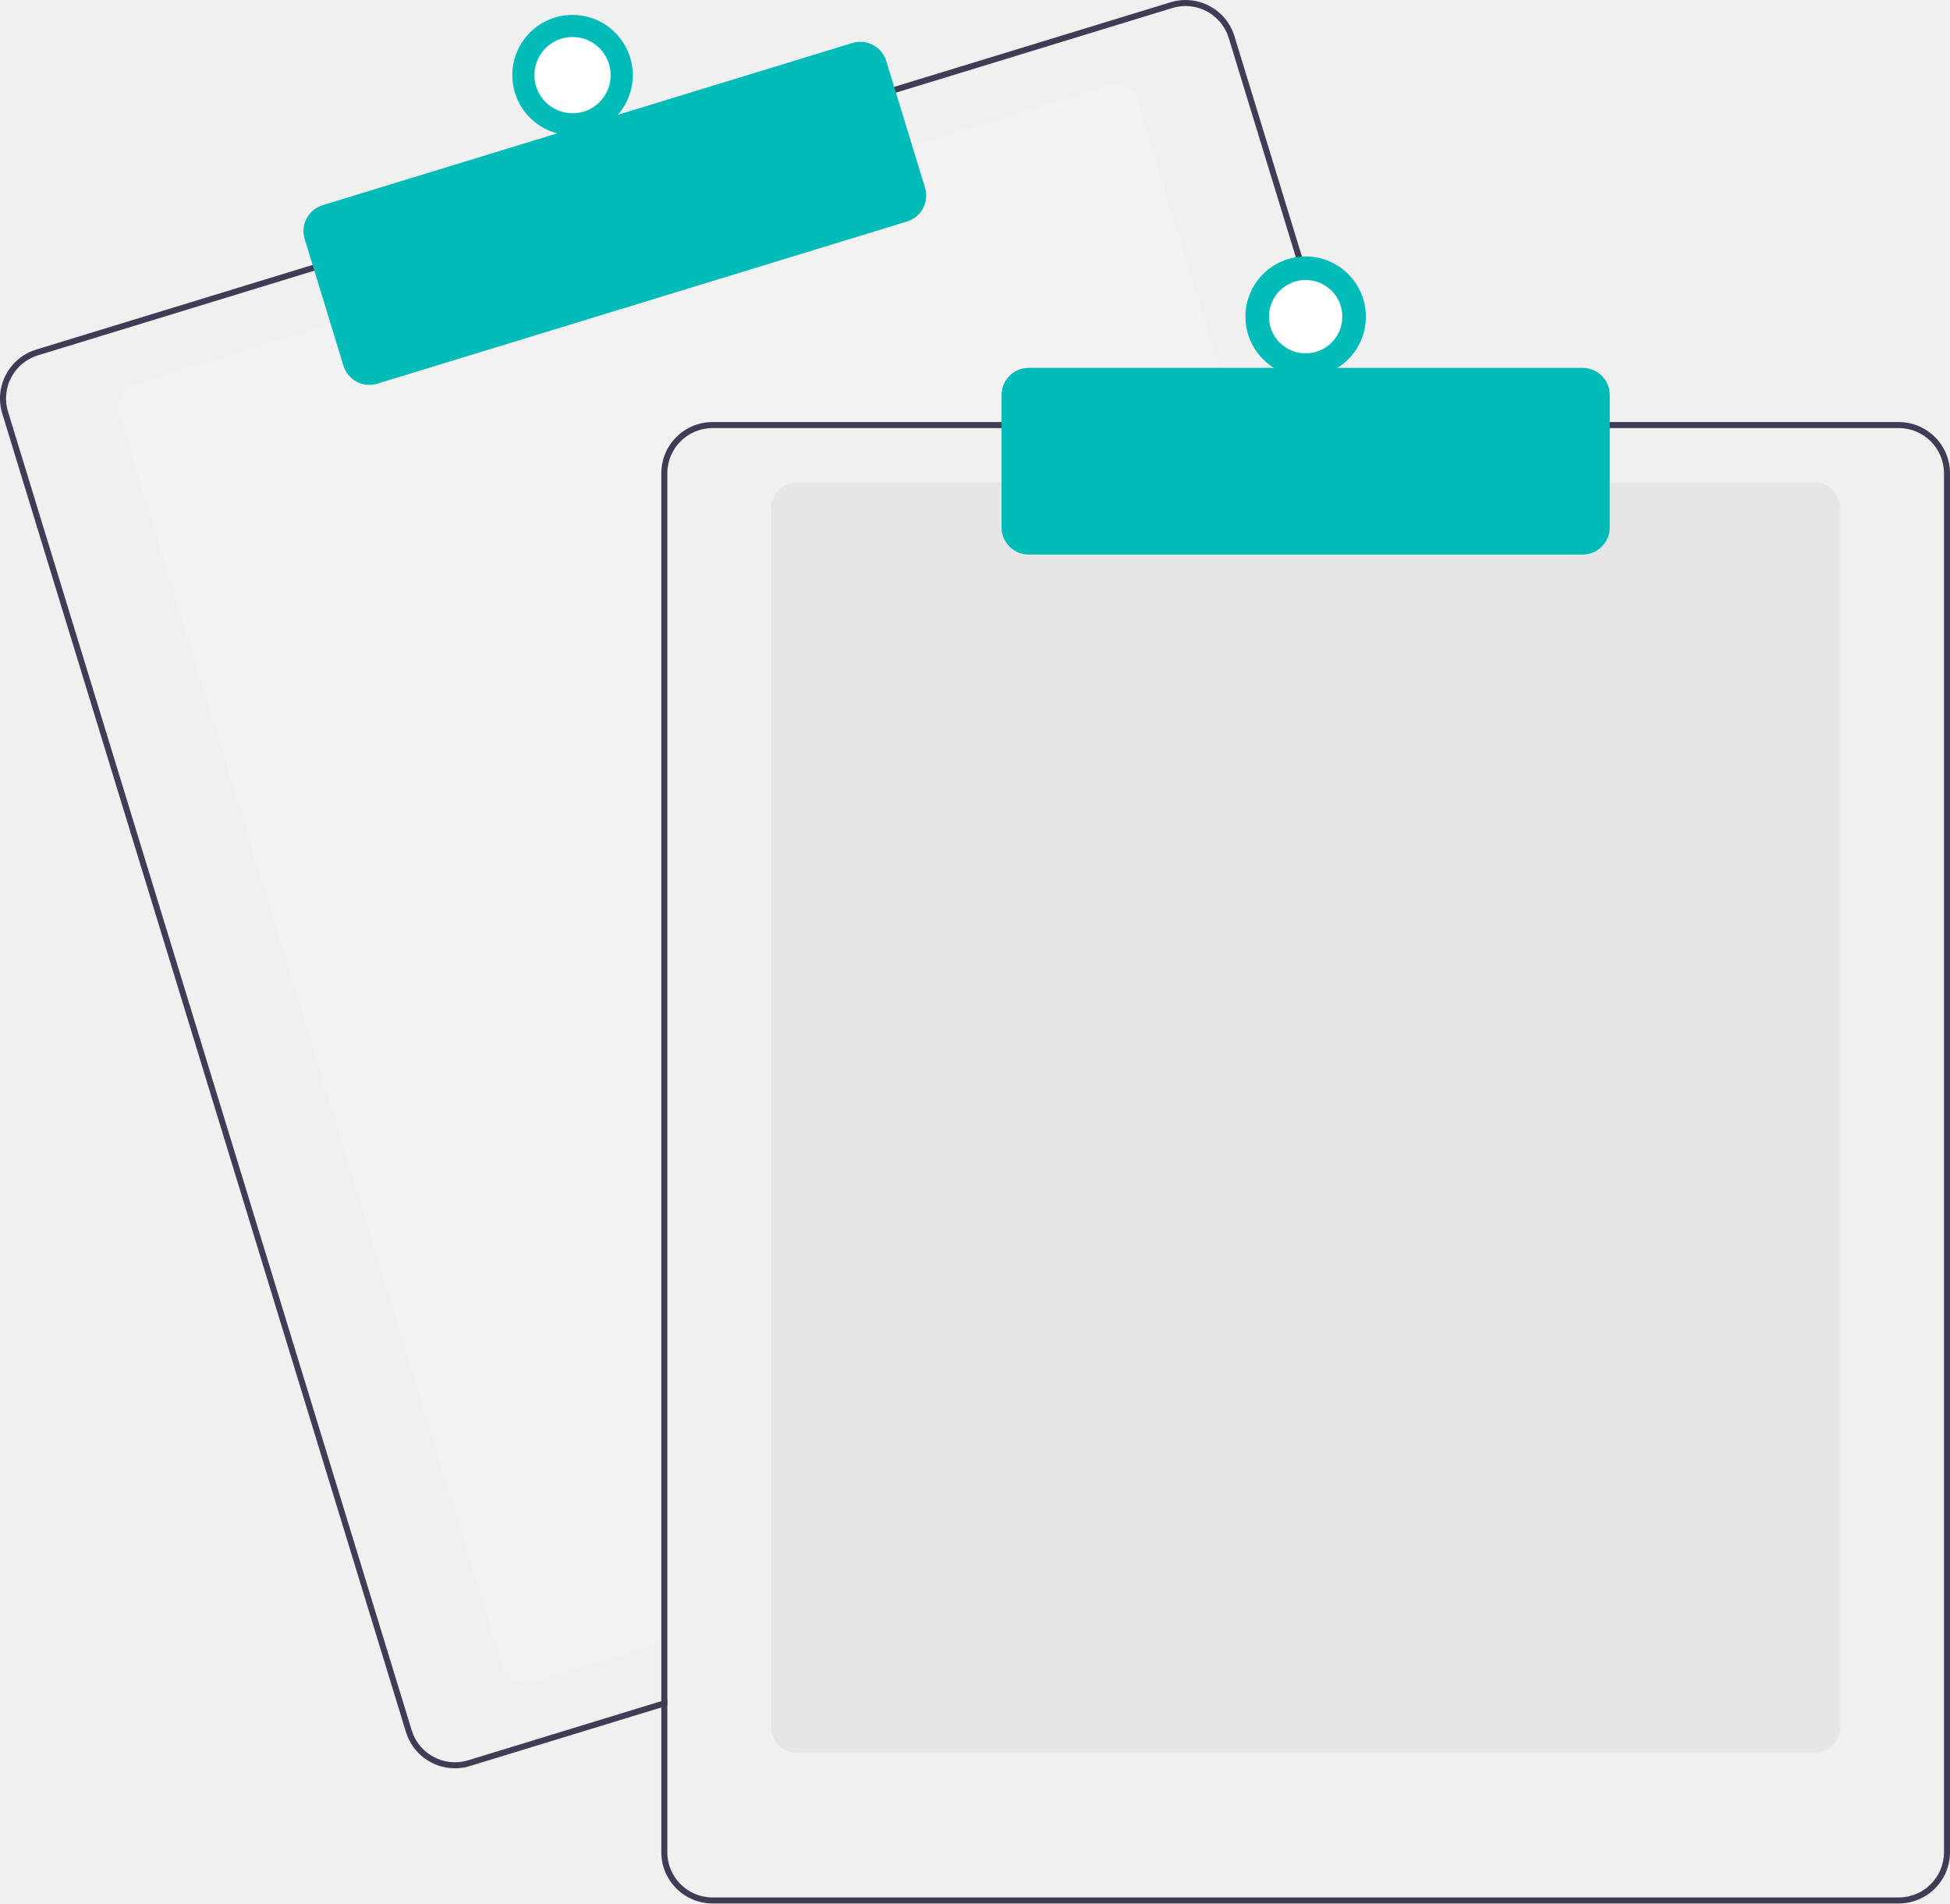
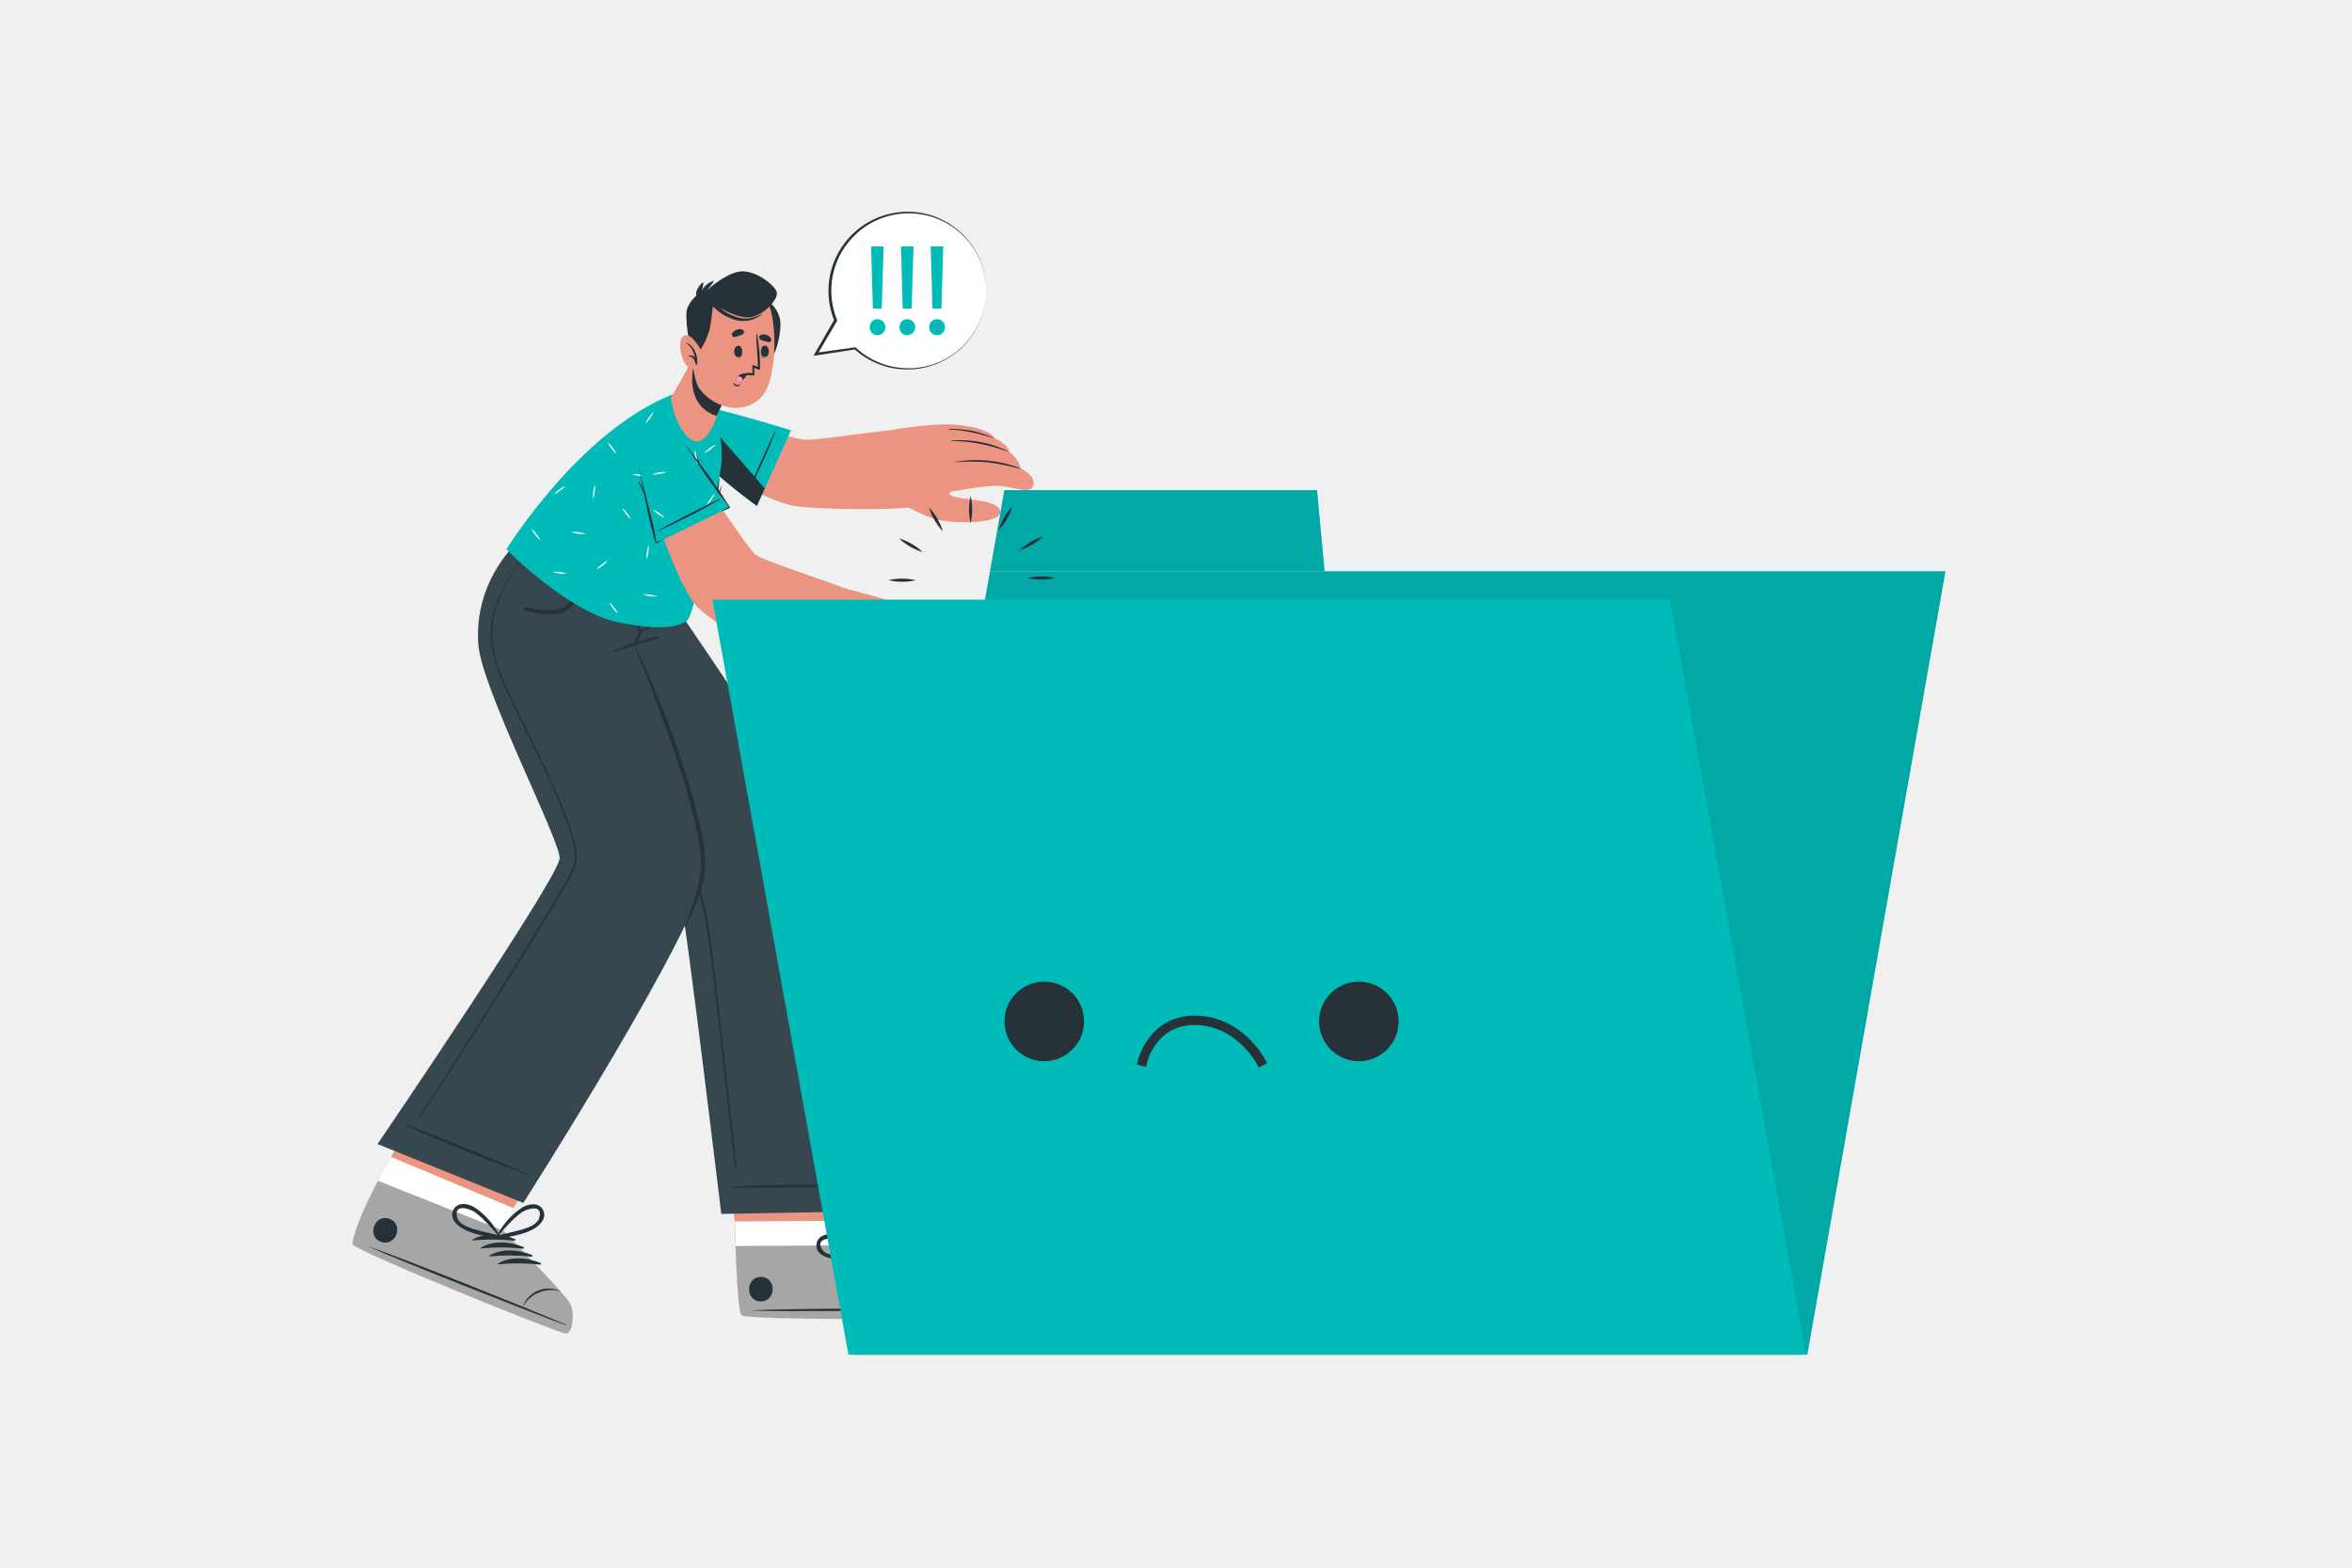
- <svg xmlns="http://www.w3.org/2000/svg" id="b21613c9-2bf0-4d37-bef0-3b193d34fc5d" data-name="Layer 1" width="647.636" height="632.174" viewBox="0 0 647.636 632.174">
-   <path d="M687.328,276.087H512.818a15.018,15.018,0,0,0-15,15v387.85l-2,.61-42.81,13.11a8.007,8.007,0,0,1-9.99-5.31L315.678,271.397a8.003,8.003,0,0,1,5.31-9.99l65.97-20.2,191.25-58.54,65.97-20.2a7.989,7.989,0,0,1,9.99,5.3l32.55,106.32Z" transform="translate(-276.1819 -133.9131)" fill="#f2f2f2" />
-   <path d="M725.408,274.087l-39.23-128.14a16.994,16.994,0,0,0-21.23-11.28l-92.75,28.39L380.958,221.607l-92.75,28.4a17.015,17.015,0,0,0-11.28,21.23l134.08,437.93a17.027,17.027,0,0,0,16.26,12.03,16.789,16.789,0,0,0,4.97-.75l63.58-19.46,2-.62v-2.09l-2,.61-64.17,19.65a15.015,15.015,0,0,1-18.73-9.95l-134.07-437.94a14.979,14.979,0,0,1,9.95-18.73l92.75-28.4,191.24-58.54,92.75-28.4a15.156,15.156,0,0,1,4.41-.66,15.015,15.015,0,0,1,14.32,10.61l39.05,127.56.62,2h2.08Z" transform="translate(-276.1819 -133.9131)" fill="#3f3d56" />
-   <path d="M398.863,261.734a9.016,9.016,0,0,1-8.611-6.367l-12.88-42.072a8.999,8.999,0,0,1,5.971-11.24l175.939-53.864a9.009,9.009,0,0,1,11.241,5.971l12.88,42.072a9.01,9.01,0,0,1-5.971,11.241L401.492,261.339A8.976,8.976,0,0,1,398.863,261.734Z" transform="translate(-276.1819 -133.9131)" fill="#00bbb7" />
-   <circle cx="190.154" cy="24.955" r="20" fill="#00bbb7" />
-   <circle cx="190.154" cy="24.955" r="12.665" fill="#fff" />
-   <path d="M878.818,716.087h-338a8.51,8.51,0,0,1-8.5-8.5v-405a8.51,8.51,0,0,1,8.5-8.5h338a8.51,8.51,0,0,1,8.5,8.5v405A8.51,8.51,0,0,1,878.818,716.087Z" transform="translate(-276.1819 -133.9131)" fill="#e6e6e6" />
-   <path d="M723.318,274.087h-210.5a17.024,17.024,0,0,0-17,17v407.8l2-.61v-407.19a15.018,15.018,0,0,1,15-15H723.938Zm183.5,0h-394a17.024,17.024,0,0,0-17,17v458a17.024,17.024,0,0,0,17,17h394a17.024,17.024,0,0,0,17-17v-458A17.024,17.024,0,0,0,906.818,274.087Zm15,475a15.018,15.018,0,0,1-15,15h-394a15.018,15.018,0,0,1-15-15v-458a15.018,15.018,0,0,1,15-15h394a15.018,15.018,0,0,1,15,15Z" transform="translate(-276.1819 -133.9131)" fill="#3f3d56" />
-   <path d="M801.818,318.087h-184a9.01,9.01,0,0,1-9-9v-44a9.01,9.01,0,0,1,9-9h184a9.01,9.01,0,0,1,9,9v44A9.01,9.01,0,0,1,801.818,318.087Z" transform="translate(-276.1819 -133.9131)" fill="#00bbb7" />
-   <circle cx="433.636" cy="105.174" r="20" fill="#00bbb7" />
-   <circle cx="433.636" cy="105.174" r="12.182" fill="#fff" />
+ <svg xmlns="http://www.w3.org/2000/svg" viewBox="0 0 750 500">
+   <g id="freepik--Character--inject-18">
+     <path d="M308.25,420.09c-2.33.79-69.14,1-71.7-.58-1-.6-1.57-10.33-2-22.11-.09-2.54-.16-5.17-.22-7.83L229,353.93l44.67-.29,4.21,35.65-.17,7.84s25.62,11.35,28.24,13.41S310.58,419.3,308.25,420.09Z" style="fill:#eb9481" />
+     <path d="M308.25,420.09c-2.33.79-69.14,1-71.7-.58-1.18-.74-1.82-14.95-2.18-29.94l43.46-.28-.17,7.84s25.62,11.35,28.24,13.41S310.58,419.3,308.25,420.09Z" style="fill:#fff" />
+     <path d="M308.25,420.09c-2.33.79-69.14,1-71.7-.58-1-.6-1.57-10.33-2-22.11l43.07-.27s25.62,11.35,28.24,13.41S310.58,419.3,308.25,420.09Z" style="fill:#a6a6a6" />
+     <path d="M307.28,417.42c-11.2-.24-56.4-.13-67.49.49-.09,0-.09.06,0,.07,11.1.47,56.3,0,67.49-.38C307.52,417.59,307.52,417.42,307.28,417.42Z" style="fill:#263238" />
+     <path d="M301.59,408.15a9,9,0,0,0-6.69,2.76,8.66,8.66,0,0,0-2.48,6c0,.07.12.07.13,0a10.4,10.4,0,0,1,9-8.6A.07.07,0,0,0,301.59,408.15Z" style="fill:#263238" />
+     <path d="M282,398.23c-4.48-.05-9.67,1.55-12.45,5.23-.1.14.1.29.23.22a62.24,62.24,0,0,1,12.3-4.9A.28.28,0,0,0,282,398.23Z" style="fill:#263238" />
+     <path d="M285.48,399.56c-4.49,0-9.68,1.56-12.45,5.23-.11.15.09.3.23.23a61.59,61.59,0,0,1,12.29-4.91A.28.28,0,0,0,285.48,399.56Z" style="fill:#263238" />
+     <path d="M288.94,400.9c-4.48,0-9.67,1.55-12.45,5.23-.1.14.1.29.23.22a62.24,62.24,0,0,1,12.3-4.9A.28.28,0,0,0,288.94,400.9Z" style="fill:#263238" />
+     <path d="M292.41,402.24c-4.49-.05-9.68,1.55-12.45,5.23-.11.14.1.29.23.22a62,62,0,0,1,12.3-4.9A.28.28,0,0,0,292.41,402.24Z" style="fill:#263238" />
+     <path d="M242.61,407.26c-5,0-5,7.85,0,7.82S247.65,407.23,242.61,407.26Z" style="fill:#263238" />
+     <path d="M286.81,386.25c-2.27-1.88-5.13,0-6.52,1.93a23.58,23.58,0,0,0-4,11.48c0,.09.07.13.14.13a.54.54,0,0,0,.81.35c3.18-2.21,6.86-4.19,9.27-7.32C287.88,391,289,388,286.81,386.25Zm-5.46,9.54c-1.54,1.13-3.13,2.18-4.63,3.37.8-2.24,1.49-4.5,2.51-6.66a25.05,25.05,0,0,1,1.62-3c1-1.49,5.36-5.25,5.82-.38C286.93,391.79,283.18,394.45,281.35,395.79Z" style="fill:#263238" />
+     <path d="M265.13,401.36c3.9.58,7.93-.54,11.76-1.15a.55.55,0,0,0,.33-.82.12.12,0,0,0,0-.19,23.5,23.5,0,0,0-10.86-5.47c-2.36-.45-5.7.2-6,3.13C260,399.62,262.85,401,265.13,401.36Zm-2.72-2.54c-3-3.84,2.73-4.17,4.45-3.77a25.58,25.58,0,0,1,3.28,1.06,69.56,69.56,0,0,1,6.41,3.05c-1.9.19-3.77.53-5.66.79C268.63,400.25,264.09,400.93,262.41,398.82Z" style="fill:#263238" />
+     <path d="M163.32,189.2s51.87,88.24,53.26,94.44C218.71,293.16,230,387.17,230,387.17l54-1s-9.3-82.89-18.11-110.2c-6.34-19.67-52.12-84.91-52.12-84.91Z" style="fill:#37474f" />
+     <path d="M279.09,377.93c-7.75-.06-35.22-.37-45.54.59-.08,0-.07.14,0,.15,3.55.51,37.78-.28,45.53-.53A.11.11,0,1,0,279.09,377.93Z" style="fill:#263238" />
+     <path d="M172.17,197.3c3.4,5.33,7,10.55,10.46,15.84S189.57,223.72,193,229q10.26,16,20,32.21A98.63,98.63,0,0,1,221.1,277a96.75,96.75,0,0,1,4.55,16.94c1.06,5.79,1.76,11.64,2.41,17.49q1,9.33,2.09,18.67,2.13,19.11,4.27,38.22c.17,1.56.34,3.12.5,4.69,0,.23-.39.27-.42,0-1.59-12.65-2.91-25.35-4.35-38q-1.08-9.47-2.15-18.93c-.67-5.87-1.31-11.75-2.22-17.58a115,115,0,0,0-3.8-17A81.65,81.65,0,0,0,214.52,265c-6.25-10.79-12.87-21.39-19.49-32s-13.42-21.31-20.4-31.79c-.86-1.29-1.73-2.58-2.63-3.85C171.93,197.29,172.11,197.2,172.17,197.3Z" style="fill:#263238" />
+     <path d="M180.32,425.29c-2.46-.15-66-25.89-67.76-28.33a.84.84,0,0,1-.1-.47c0-2.19,4.41-9.83,8.09-19.87.23-.64,1.87-3.62,4.14-7.63C131,358,142,339.07,142,339.07l41.53,16.5-19.88,29.75-3.09,7.2s19.49,20.15,21.13,23S182.77,425.43,180.32,425.29Z" style="fill:#eb9481" />
+     <path d="M180.32,425.29c-2.46-.15-66-25.89-67.76-28.33a.84.84,0,0,1-.1-.47c0-2.19,4.41-9.83,8.09-19.87.23-.64,1.87-3.62,4.14-7.63l39,16.33-3.09,7.2s19.49,20.15,21.13,23S182.77,425.43,180.32,425.29Z" style="fill:#fff" />
+     <path d="M180.32,425.29c-2.46-.15-66-25.89-67.76-28.33-.68-.93,2.16-9.6,8-20.34l40,15.91s19.49,20.13,21.14,23S182.77,425.43,180.32,425.29Z" style="fill:#a6a6a6" />
+     <path d="M180.42,422.45c-10.29-4.42-52.23-21.28-62.74-24.86-.09,0-.11,0,0,.06,10.11,4.6,52.18,21.12,62.7,25C180.58,422.7,180.64,422.54,180.42,422.45Z" style="fill:#263238" />
+     <path d="M178.62,411.72a9,9,0,0,0-7.24,0,8.7,8.7,0,0,0-4.54,4.62c0,.06.09.11.12.05a10.41,10.41,0,0,1,11.61-4.59A.07.07,0,0,0,178.62,411.72Z" style="fill:#263238" />
+     <path d="M164.19,395.18c-4.13-1.73-9.55-2.19-13.5.18-.15.09,0,.3.13.29a62.34,62.34,0,0,1,13.24.07A.28.28,0,0,0,164.19,395.18Z" style="fill:#263238" />
+     <path d="M166.9,397.72c-4.13-1.73-9.55-2.19-13.5.18-.15.09,0,.3.13.29a61.69,61.69,0,0,1,13.24.07A.28.28,0,0,0,166.9,397.72Z" style="fill:#263238" />
+     <path d="M169.62,400.26c-4.14-1.73-9.56-2.19-13.5.18-.16.09,0,.3.12.29a61.69,61.69,0,0,1,13.24.07A.28.28,0,0,0,169.62,400.26Z" style="fill:#263238" />
+     <path d="M172.33,402.8c-4.14-1.73-9.55-2.19-13.5.17-.16.1,0,.31.12.3a61.69,61.69,0,0,1,13.24.07A.28.28,0,0,0,172.33,402.8Z" style="fill:#263238" />
+     <path d="M124.28,388.77c-4.67-1.86-7.57,5.41-2.88,7.27S129,390.63,124.28,388.77Z" style="fill:#263238" />
+     <path d="M173.14,385.88c-1.41-2.59-4.74-1.95-6.77-.66a23.52,23.52,0,0,0-8,9.13.12.12,0,0,0,.08.17c0,.33.22.72.61.64,3.79-.87,7.94-1.32,11.34-3.32C172.35,390.68,174.47,388.33,173.14,385.88Zm-8.65,6.79c-1.85.47-3.71.85-5.54,1.39a69.94,69.94,0,0,1,4.81-5.23,25.34,25.34,0,0,1,2.65-2.2c1.45-1,6.93-2.85,5.53,1.84C171.17,391.06,166.7,392.11,164.49,392.67Z" style="fill:#263238" />
+     <path d="M147.37,391.75c3.4,2,7.55,2.47,11.33,3.35.39.09.65-.3.62-.64a.11.11,0,0,0,.08-.17,23.52,23.52,0,0,0-8-9.15c-2-1.3-5.35-1.95-6.77.63S145.38,390.58,147.37,391.75Zm-1.56-3.38c-1.39-4.69,4.08-2.83,5.53-1.82a24.33,24.33,0,0,1,2.64,2.21,70,70,0,0,1,4.8,5.24c-1.83-.54-3.69-.93-5.54-1.4C151,392,146.57,391,145.81,388.37Z" style="fill:#263238" />
+     <path d="M166.88,383.66l-46.49-18.77s57.64-84.75,58.06-91.06c.38-5.58-24.94-54.2-25.93-68.37-1.08-15.3,6.28-27.13,14.38-34.48l47.95,20.39s-5.06,8.09-13,12.6c0,0,24.59,56.2,23.19,73.48S166.88,383.66,166.88,383.66Z" style="fill:#37474f" />
+     <path d="M168.94,374.82c-6.72-2.89-4.75-2.16-11.51-5-3.3-1.38-25-10.41-28.34-11.16-.07,0-.12.1-.05.14,2.89,1.77,24.77,10.42,28.1,11.74,6.81,2.68,4.88,1.84,11.72,4.44A.1.1,0,1,0,168.94,374.82Z" style="fill:#263238" />
+     <path d="M209.71,202.94a90.5,90.5,0,0,0-14.6,4.74.15.15,0,1,0,.1.29c4.9-1.43,9.88-2.77,14.7-4.46C210.28,203.38,210.09,202.86,209.71,202.94Z" style="fill:#263238" />
+     <path d="M204,201a21.65,21.65,0,0,0-1.23,2.57,5.91,5.91,0,0,0-.63,2.15c0,.15.2.18.29.09a7.51,7.51,0,0,0,1.2-2c.41-.79.83-1.57,1.22-2.38C205.12,200.84,204.31,200.46,204,201Z" style="fill:#263238" />
+     <path d="M204.6,196.46c.3-.74.59-1.47.9-2.21s.7-1.5,1-2.28c0-.12.24,0,.19.09-.3.74-.49,1.52-.72,2.28s-.49,1.52-.74,2.28c-.47,1.41-1,2.81-1.65,4.18a5.3,5.3,0,0,0,2.3-.4,4.13,4.13,0,0,0,1.63-2c.42-.82.81-1.66,1.24-2.48a16.57,16.57,0,0,0,1.33-2.79c0-.12.24,0,.19.09a32.45,32.45,0,0,1-2.55,5.91c-.45.73-.8,1.5-1.62,1.78a6.78,6.78,0,0,1-2.73.19c-.12,0-.26,0-.22-.18A47.4,47.4,0,0,1,204.6,196.46Z" style="fill:#263238" />
+     <path d="M202.56,205.8c1.71,3.61,3.21,7.21,4.8,10.81s3,7.08,4.43,10.66c2.86,7.22,5.42,14.58,7.67,22,1.11,3.68,2.14,7.39,3.06,11.13a80,80,0,0,1,2.22,11.36,30,30,0,0,1-1,11.4,66.68,66.68,0,0,1-4.23,10.63c-1.05,2.16-1.4,1.87-.9.78,1.43-3.1,5.18-12.49,4.91-20.38A58.82,58.82,0,0,0,221.78,263q-1.31-5.67-2.95-11.25c-2.13-7.34-4.66-14.53-7.26-21.71-1.46-4-3-8-4.5-12s-3-7.68-4.68-12.1C202.34,205.76,202.51,205.69,202.56,205.8Z" style="fill:#263238" />
+     <path d="M167.27,193.87c.83-.31,2,.2,2.84.34a24.28,24.28,0,0,0,3.29.33,23.78,23.78,0,0,0,3.27-.11,7,7,0,0,0,3.13-.83,15.93,15.93,0,0,0,4-4.23,24.61,24.61,0,0,0,3.11-5.46c0-.12.21,0,.17.08-.35,1.11-.61,2.23-1,3.32a20.15,20.15,0,0,1-1.54,2.95,12.61,12.61,0,0,1-4.14,4.7c-1.93,1.1-4.41,1-6.56.91a25.63,25.63,0,0,1-3.71-.49c-.88-.19-2.36-.33-2.92-1.1A.27.27,0,0,1,167.27,193.87Z" style="fill:#263238" />
+     <path d="M133.66,356q11.46-17.36,22.5-35t21.78-35.55c1.71-2.85,3.68-5.69,4.78-8.85,1.2-3.43.52-6.76-.56-10.12a171.63,171.63,0,0,0-7.14-18c-2.68-5.91-5.57-11.72-8.41-17.55s-5.81-11.59-8-17.67c-2-5.81-2.81-11.83-1.25-17.85s4.92-11.34,8.43-16.35c.92-1.32,1.87-2.63,2.8-4,.07-.1.22,0,.15.12-3.87,5.22-7.64,10.75-9.91,16.88a29.15,29.15,0,0,0-1.92,9.45,30.59,30.59,0,0,0,1.51,9.67c1.88,6.08,4.85,11.83,7.62,17.55s5.73,11.64,8.46,17.53A187.64,187.64,0,0,1,182,264.45c.93,2.75,2,5.63,1.92,8.58-.07,3.23-1.61,6.14-3.21,8.86-7,11.85-14.17,23.56-21.47,35.2s-14.81,23.28-22.41,34.8l-2.88,4.35C133.8,356.42,133.54,356.21,133.66,356Z" style="fill:#263238" />
+     <path d="M217.51,137.47c4.33,9.5,26.2,22.59,36.44,24,7.36,1,29.74,1.36,37.41.19,9-1.38,2.12-25.63-3.19-25-14.6,1.7-27,3.6-30.9,3.6-4.76,0-30.51-8.26-33.61-9.43C216.06,128,215.06,132.08,217.51,137.47Z" style="fill:#eb9481" />
+     <path d="M217.65,140c5.48,8.11,23.69,21.37,23.69,21.37l2.53-5.6,8.37-18.52S235.51,132,224.5,129.6a24.12,24.12,0,0,0-3.94-.56C213.53,128.66,212.92,133,217.65,140Z" style="fill:#00BBB7" />
+     <path d="M217.65,140c5.48,8.11,23.69,21.37,23.69,21.37l2.53-5.6c-6.79-7.89-17.28-19.84-23.31-26.71C213.53,128.66,212.92,133,217.65,140Z" style="fill:#263238" />
+     <path d="M238.06,157.61c1.39-3.41,7.57-17.14,9.11-20,.1-.2.26-.18.17,0a201.71,201.71,0,0,1-9.14,20C238.16,157.73,238,157.69,238.06,157.61Z" style="fill:#263238" />
+     <path d="M285.49,136.91c8.88-1.16,19.87-3.15,29.18.8a5,5,0,0,1,2.49,2.13c4.2,1.7,4.66,4.19,4.66,4.19,3.43,2.78,3.55,5.4,3.55,5.4s4.92,2,4.17,5.22c-.82,3.56-7.56,0-12.46.29-11.25.7-27,4.83-30.25,5.35Z" style="fill:#eb9481" />
+     <path d="M304.78,147.39a72.4,72.4,0,0,1,9.88,0,71.88,71.88,0,0,1,10.6,2.15.09.09,0,0,0,.06-.17,38.29,38.29,0,0,0-20.54-2.08C304.62,147.27,304.62,147.4,304.78,147.39Z" style="fill:#263238" />
+     <path d="M303.38,140.67c3.23,0,8.91.16,18.41,3.47a0,0,0,0,0,0-.06,34.41,34.41,0,0,0-18.43-3.57C303.18,140.53,303.16,140.66,303.38,140.67Z" style="fill:#263238" />
+     <path d="M302.69,137c5.49.28,8.92,1.16,14.44,2.82a0,0,0,0,0,0-.06c-6.08-2.54-8.57-2.78-14.47-3C302.47,136.84,302.48,137,302.69,137Z" style="fill:#263238" />
+     <path d="M303.58,156.64c-1.43.67-1.08,1.42,1.65,2.05s14.08.82,13.68,4.78-16.41,3.46-20.88,2.06-11.2-5.24-11.2-5.24C290,159.76,297.44,157.75,303.58,156.64Z" style="fill:#eb9481" />
+     <path d="M229.4,152.61c-.07,1.71-.23,3.45-.47,5.18,0-.07,0-.13.07-.19.33-.9.66-1.82,1.06-2.69,0,0,.1,0,.09,0a14.42,14.42,0,0,1-.86,2.78c-.18.43-.35.85-.54,1.27-.12.77-.26,1.53-.41,2.29-.3,1.43-1.65,7.51-2,8.54-.06.21-.32.16-.3-.08.07-1.12,1.2-7.45,1.43-8.89a77.71,77.71,0,0,1,1.79-8.25C229.31,152.52,229.41,152.56,229.4,152.61Z" style="fill:#263238" />
+     <path d="M219,198.08c-2.67,1.37-6.11,3.5-21.61.45-1-.2-1.94-.44-2.92-.73-14.53-4.36-32-21.45-32.95-22.66,0,0,23.09-37.43,52.62-49.2,3.65-1.45,9.69,1.35,13,4.84,1.19,1.25,3.78,10.44,2.79,17.88S221.66,196.71,219,198.08Z" style="fill:#00BBB7" />
+     <path d="M216.92,148.32a11.34,11.34,0,0,1-.65,4.66,10.85,10.85,0,0,1,.65-4.66Z" style="fill:#fff" />
+     <path d="M206.85,173.81a10.33,10.33,0,0,1-.08,2.36,9.8,9.8,0,0,1-.57,2.3,9.85,9.85,0,0,1,.08-2.37A10.37,10.37,0,0,1,206.85,173.81Z" style="fill:#fff" />
+     <path d="M189.74,154.54a11.35,11.35,0,0,1-.65,4.67,10.93,10.93,0,0,1,.65-4.67Z" style="fill:#fff" />
+     <path d="M223.51,172.51a10.39,10.39,0,0,1-.08,2.37,9.8,9.8,0,0,1-.57,2.3,9.85,9.85,0,0,1,.08-2.37A10.32,10.32,0,0,1,223.51,172.51Z" style="fill:#fff" />
+     <path d="M201.54,151.24a10.33,10.33,0,0,1,2.36.07,9.83,9.83,0,0,1,2.3.58,11.27,11.27,0,0,1-4.66-.65Z" style="fill:#fff" />
+     <path d="M182.12,169.65a11.34,11.34,0,0,1,4.66.65,10.85,10.85,0,0,1-4.66-.65Z" style="fill:#fff" />
+     <path d="M205,189.58a11.27,11.27,0,0,1,4.66.65,10.91,10.91,0,0,1-4.66-.65Z" style="fill:#fff" />
+     <path d="M176.13,182.34a11.34,11.34,0,0,1,4.66.65,10.91,10.91,0,0,1-4.66-.65Z" style="fill:#fff" />
+     <path d="M216.77,130.4a11.34,11.34,0,0,1,4.66.65,11.34,11.34,0,0,1-4.66-.65Z" style="fill:#fff" />
+     <path d="M211.12,136.78a9.75,9.75,0,0,1-1.72,1.62,10.62,10.62,0,0,1-2,1.22A10.17,10.17,0,0,1,209.1,138,10.54,10.54,0,0,1,211.12,136.78Z" style="fill:#fff" />
+     <path d="M180.33,154.91a10.11,10.11,0,0,1-1.73,1.61,9.43,9.43,0,0,1-2,1.22,10.53,10.53,0,0,1,1.73-1.61A9.68,9.68,0,0,1,180.33,154.91Z" style="fill:#fff" />
+     <path d="M218.78,163.09a10.17,10.17,0,0,1-1.73,1.62,9.68,9.68,0,0,1-2,1.22,10.17,10.17,0,0,1,1.73-1.62A10.32,10.32,0,0,1,218.78,163.09Z" style="fill:#fff" />
+     <path d="M193.88,178.77a10.17,10.17,0,0,1-1.73,1.62,9.86,9.86,0,0,1-2,1.22,10.17,10.17,0,0,1,1.73-1.62A10.32,10.32,0,0,1,193.88,178.77Z" style="fill:#fff" />
+     <path d="M228.32,141.67a10.17,10.17,0,0,1-1.73,1.62,10.62,10.62,0,0,1-2,1.22,10.17,10.17,0,0,1,1.73-1.62A9.86,9.86,0,0,1,228.32,141.67Z" style="fill:#fff" />
+     <path d="M227.8,159.84a10.17,10.17,0,0,1-1.62-1.73,9.61,9.61,0,0,1-1.22-2,9.75,9.75,0,0,1,1.62,1.72A10.93,10.93,0,0,1,227.8,159.84Z" style="fill:#fff" />
+     <path d="M172.3,172.36a10.17,10.17,0,0,1-1.62-1.73,10.32,10.32,0,0,1-1.22-2,10.17,10.17,0,0,1,1.62,1.73A9.86,9.86,0,0,1,172.3,172.36Z" style="fill:#fff" />
+     <path d="M221.05,187.25a9.75,9.75,0,0,1-1.62-1.72,10.62,10.62,0,0,1-1.22-2,10.17,10.17,0,0,1,1.62,1.73A10.05,10.05,0,0,1,221.05,187.25Z" style="fill:#fff" />
+     <path d="M196.62,144.8a10.11,10.11,0,0,1-1.62-1.72,10.93,10.93,0,0,1-1.22-2,9.75,9.75,0,0,1,1.62,1.72A10.93,10.93,0,0,1,196.62,144.8Z" style="fill:#fff" />
+     <path d="M197.05,195.73a10.17,10.17,0,0,1-1.62-1.73,10.54,10.54,0,0,1-1.22-2,9.75,9.75,0,0,1,1.62,1.72A10.42,10.42,0,0,1,197.05,195.73Z" style="fill:#fff" />
+     <path d="M201.2,165.69a10.53,10.53,0,0,1-1.61-1.73,9.43,9.43,0,0,1-1.22-2,10.11,10.11,0,0,1,1.61,1.73A9.68,9.68,0,0,1,201.2,165.69Z" style="fill:#fff" />
+     <path d="M221.73,140.75c-3.77-.7-7.31-8.49-7.76-13.73,0-.36,1.76-3.21,3.77-6.78,1.22-2.17,2.51-4.62,3.54-6.94.21-.47,1.44,1.12,1.44,1.12l2.68,2,8.85,6.79a40.34,40.34,0,0,0-5.33,8.27,5,5,0,0,0-.32,1,1.22,1.22,0,0,0,0,.17C228.05,134.63,225.36,141.42,221.73,140.75Z" style="fill:#eb9481" />
+     <path d="M228.6,132.53a1.22,1.22,0,0,0,0,.17,9.91,9.91,0,0,1-1.53-.59c-9.69-4.54-5.42-17.52-5.42-17.52l3.8,1.88,8.85,6.79a40.34,40.34,0,0,0-5.33,8.27A5,5,0,0,0,228.6,132.53Z" style="fill:#263238" />
+     <path d="M244.42,95.58s4.43,2.81,4.45,7.81-2,9.89-2.42,10.07S244.42,95.58,244.42,95.58Z" style="fill:#263238" />
+     <path d="M222.44,98.18c-2.66,5.25-2.52,21.8.8,26.06,4.82,6.18,14.1,8.31,19.71,2.2,5.43-5.92,4.87-27.48,1-31.5C238.32,89,226.38,90.41,222.44,98.18Z" style="fill:#eb9481" />
+     <path d="M222.87,124h0" style="fill:none;stroke:#f5a79e;stroke-linecap:round;stroke-linejoin:round;stroke-width:0px" />
+     <path d="M236.56,111.43s-.09.06-.08.1c.06,1.13-.06,2.43-1.07,2.83,0,0,0,.07,0,.06C236.66,114.22,236.8,112.49,236.56,111.43Z" style="fill:#263238" />
+     <path d="M235.53,110.28c-1.82-.1-1.88,3.54-.19,3.63S237.05,110.36,235.53,110.28Z" style="fill:#263238" />
+     <path d="M242.73,111.39s.09,0,.09.1c-.06,1.13.07,2.43,1.09,2.82,0,0,0,.07,0,.06C242.65,114.18,242.5,112.45,242.73,111.39Z" style="fill:#263238" />
+     <path d="M243.76,110.23c1.81-.11,1.9,3.53.22,3.63S242.24,110.32,243.76,110.23Z" style="fill:#263238" />
+     <path d="M234.39,107.51a14.64,14.64,0,0,0,1.41-.48,2.4,2.4,0,0,0,1.36-.76.77.77,0,0,0-.11-.93,1.91,1.91,0,0,0-1.92-.23,2.83,2.83,0,0,0-1.64,1.19A.83.83,0,0,0,234.39,107.51Z" style="fill:#263238" />
+     <path d="M245,109.12a14.65,14.65,0,0,1-1.44-.4,2.4,2.4,0,0,1-1.39-.69.75.75,0,0,1,.06-.93,1.89,1.89,0,0,1,1.9-.33,2.8,2.8,0,0,1,1.7,1.1A.82.82,0,0,1,245,109.12Z" style="fill:#263238" />
+     <path d="M234,122.12c.27.27.53.63.94.67a3,3,0,0,0,1.22-.26s.07,0,0,.06a1.51,1.51,0,0,1-1.44.59,1.21,1.21,0,0,1-.88-1A.06.06,0,0,1,234,122.12Z" style="fill:#263238" />
+     <path d="M240.54,117.3s.05,1.68,0,2.47a16.48,16.48,0,0,0-4.61.16c-.36.08-.32-.21.09-.4a6.76,6.76,0,0,1,3.92-.52c.08-.21-.13-2.6,0-2.59a6.68,6.68,0,0,1,1.74.6c0-3.52-.56-7-.51-10.52,0-.12.19-.14.21,0a56.64,56.64,0,0,1,1,11.3C242.39,118.23,240.84,117.46,240.54,117.3Z" style="fill:#263238" />
+     <path d="M238.29,119.17a5,5,0,0,1-2.1,2.51c-1.51.61-2-.76-.48-2A4.88,4.88,0,0,1,238.29,119.17Z" style="fill:#263238" />
+     <path d="M236.72,121.37a2,2,0,0,1-.53.31c-1.39.56-1.94-.55-.82-1.67C236.13,120.07,237,120.35,236.72,121.37Z" style="fill:#ff99ba" />
+     <path d="M221.68,112.33c1.83.56,3.93-4.94,4.53-7,.52-1.86,1.12-7.77,1.21-8.18s8,5.23,12.58,3.89,7.69-5.49,7.76-7.42-5.66-6.83-10.61-7.08-11.66,6-11.66,6a23,23,0,0,0,2.2-2.94c-.08-.22-3.28,1.06-3.87,3.34,0,0,.64-2.87.4-2.92s-2.73,2.4-2.17,4.26c0,0-2.88,2.49-3.14,5.22S219.53,111.67,221.68,112.33Z" style="fill:#263238" />
+     <path d="M243.28,100a15.21,15.21,0,0,1-4.35,1.56,10.33,10.33,0,0,1-5-.8,15.36,15.36,0,0,1-4.36-2.58c-1.15-.94-2.18-2.09-3.41-2.93-.31-.22-.66.23-.47.51a16.52,16.52,0,0,0,8.36,6.16,9.53,9.53,0,0,0,9.22-1.88S243.3,100,243.28,100Z" style="fill:#263238" />
+     <path d="M223.59,111.84s-2.84-5.76-5.4-4.83-1,8.9,1.63,10.36a2.85,2.85,0,0,0,4-.94Z" style="fill:#eb9481" />
+     <path d="M218.7,109.28s-.06,0,0,.08c1.82,1.08,2.56,3,3,5a1.57,1.57,0,0,0-2.26-.78c-.06,0,0,.11,0,.11a1.75,1.75,0,0,1,1.81.9,8.45,8.45,0,0,1,.68,1.68c.06.19.39.14.36-.07v0C222.72,113.71,221.32,109.94,218.7,109.28Z" style="fill:#263238" />
+     <path d="M204.84,137.56c-2,11.33,10.28,49.5,18.15,56.63,11.71,10.6,33.36,17.57,41.21,19.84,3.42,1,12.88-23.07,9.42-24.66C266.21,186,243.19,178.8,241,177s-15.39-20.87-21.27-31.85C211.86,130.37,205.83,131.83,204.84,137.56Z" style="fill:#eb9481" />
+     <path d="M267.79,187.25s10.22,2.61,16.81,4.62c3.68,1.13,9.82,3.62,12.15,5.68,3.48,3.09,16.06,18.21,12.46,21.34-3.26,2.84-12.42-11.53-12.42-11.53s10.52,13.68,6,16.37S290,208.81,290,208.81s10.49,14.3,5.36,16.33c-3.88,1.53-12.2-14-12.2-14s8.94,12.35,5,14.1c-4.34,1.94-12.91-11.92-12.91-11.92-10.72,2.77-17-.3-21.13-3C253.15,209.66,267.79,187.25,267.79,187.25Z" style="fill:#eb9481" />
+     <path d="M293.45,202.39c1.3,1.56,2.62,3.14,3.77,4.81s2.24,3.39,3.23,5.16a34.62,34.62,0,0,1,3.2,7.26c-1.72-4.4-5.75-10.45-6.9-12.12s-2.22-3.4-3.36-5.07C293.36,202.39,293.42,202.35,293.45,202.39Z" style="fill:#263238" />
+     <path d="M287.34,206.44c2.22,1.76,6.87,8.3,8.66,12.69.08.18,0,.17-.13,0-1.4-2.17-7.08-10.57-8.58-12.66C287.26,206.44,287.31,206.41,287.34,206.44Z" style="fill:#263238" />
+     <path d="M281.47,209a31.33,31.33,0,0,1,6.42,10c.07.18-.07.15-.18,0-2.07-3.37-3.67-6-6.35-9.91C281.32,209,281.41,208.91,281.47,209Z" style="fill:#263238" />
+     <path d="M216,138.39c-9.13-12.91-14.59-8.13-12.76,5.89,1.72,13.11,6.31,28.73,6.31,28.73l23-11.16S221.81,146.66,216,138.39Z" style="fill:#00BBB7" />
+     <path d="M221.55,143.47a10.28,10.28,0,0,1,.65,2.27,10.39,10.39,0,0,1,.15,2.37,10.34,10.34,0,0,1-.64-2.28A9.77,9.77,0,0,1,221.55,143.47Z" style="fill:#fff" />
+     <path d="M207.92,151.32a11,11,0,0,1,4.63-.8,10.26,10.26,0,0,1-2.27.64A9.8,9.8,0,0,1,207.92,151.32Z" style="fill:#fff" />
+     <path d="M208.51,131.24a11.16,11.16,0,0,1-2.71,3.85,11.16,11.16,0,0,1,2.71-3.85Z" style="fill:#fff" />
+     <path d="M228,157.35a10.44,10.44,0,0,1-1.15,2.07,10.11,10.11,0,0,1-1.56,1.78,11.16,11.16,0,0,1,2.71-3.85Z" style="fill:#fff" />
+     <path d="M212,165.18a10,10,0,0,1-2.07-1.15,10.06,10.06,0,0,1-1.78-1.56,11.16,11.16,0,0,1,3.85,2.71Z" style="fill:#fff" />
+     <path d="M219,142.28c1.23,1.69,2.5,3.34,3.76,5q-.48-1.26-.84-2.55a0,0,0,1,1,.06,0c.25.66.54,1.31.78,2l.36,1a1.8,1.8,0,0,1,.08.21c1,1.29,2,2.58,2.92,3.9,1.13,1.58,2.22,3.18,3.32,4.78s2.21,3.59,3.4,5.2c.11.14-2,1-2.23,1.11s-.35-.08-.13-.15,1.9-1.1,1.92-1.12c-1.1-1.62-2.37-3.11-3.52-4.68s-2.29-3.14-3.4-4.73c-2.25-3.24-4.31-6.6-6.55-9.85A0,0,0,0,1,219,142.28Z" style="fill:#263238" />
+     <path d="M203.78,153.56c.35.68.73,1.35,1,2.05l.38.87c-.53-2.49-1-5-1.55-7.49,0,0,0,0,0,0,1.06,4,2.13,8.09,3.11,12.15.93,3.88,2.06,7.8,2.6,11.76a13.05,13.05,0,0,1,2.16-.73,10.66,10.66,0,0,1-2.38,1.15,124.82,124.82,0,0,1-3-12.24c-.25-1.12-.48-2.24-.72-3.36-.26-.68-.57-1.33-.88-2s-.59-1.42-.87-2.13C203.69,153.55,203.76,153.51,203.78,153.56Z" style="fill:#263238" />
+     <path d="M209.89,169.15c3.2-1.8,16.57-8.72,19.56-10,.21-.09.32,0,.11.14a201.57,201.57,0,0,1-19.6,10C209.88,169.31,209.8,169.2,209.89,169.15Z" style="fill:#263238" />
+   </g>
+   <g id="freepik--Folder--inject-18">
+     <polygon points="576.32 432.05 271.64 432.05 315.69 182.2 620.37 182.2 576.32 432.05" style="fill:#00BBB7" />
+     <polygon points="419.97 156.32 320.26 156.32 315.69 182.2 422.4 182.2 419.97 156.32" style="fill:#00BBB7" />
+     <g style="opacity:0.1">
+       <polygon points="576.32 432.05 271.64 432.05 315.69 182.2 620.37 182.2 576.32 432.05" />
+       <polygon points="419.97 156.32 320.26 156.32 315.69 182.2 422.4 182.2 419.97 156.32" />
+     </g>
+     <path d="M309.5,166.88a19.17,19.17,0,0,1,0-8.7,19.17,19.17,0,0,1,0,8.7Z" style="fill:#263238" />
+     <path d="M300.64,169.44a17,17,0,0,1-2.61-3.52,17.35,17.35,0,0,1-1.75-4,16.58,16.58,0,0,1,2.61,3.51A17.61,17.61,0,0,1,300.64,169.44Z" style="fill:#263238" />
+     <path d="M294.24,176.09a19.18,19.18,0,0,1-7.53-4.35,17.16,17.16,0,0,1,4,1.74A17.58,17.58,0,0,1,294.24,176.09Z" style="fill:#263238" />
+     <path d="M292,185.05a19.17,19.17,0,0,1-8.7,0,19.17,19.17,0,0,1,8.7,0Z" style="fill:#263238" />
+     <path d="M294.6,193.91a17.64,17.64,0,0,1-3.52,2.61,17.16,17.16,0,0,1-4,1.74,17,17,0,0,1,3.52-2.61A16.8,16.8,0,0,1,294.6,193.91Z" style="fill:#263238" />
+     <path d="M301.24,200.3a19.13,19.13,0,0,1-4.35,7.54,16.83,16.83,0,0,1,1.75-4A17.31,17.31,0,0,1,301.24,200.3Z" style="fill:#263238" />
+     <path d="M310.2,202.51a17.45,17.45,0,0,1,.5,4.35,17,17,0,0,1-.5,4.35,16.57,16.57,0,0,1-.5-4.35A17.45,17.45,0,0,1,310.2,202.51Z" style="fill:#263238" />
+     <path d="M319.06,200a17,17,0,0,1,2.61,3.52,16.8,16.8,0,0,1,1.74,4,19.13,19.13,0,0,1-4.35-7.54Z" style="fill:#263238" />
+     <path d="M325.45,193.3a16.8,16.8,0,0,1,4,1.74,17,17,0,0,1,3.52,2.61,16.8,16.8,0,0,1-4-1.74A17,17,0,0,1,325.45,193.3Z" style="fill:#263238" />
+     <path d="M327.66,184.34a19.22,19.22,0,0,1,8.71,0,19.22,19.22,0,0,1-8.71,0Z" style="fill:#263238" />
+     <path d="M325.1,175.48a17.31,17.31,0,0,1,3.52-2.6,16.44,16.44,0,0,1,4-1.75,19.13,19.13,0,0,1-7.54,4.35Z" style="fill:#263238" />
+     <path d="M318.45,169.09a17.58,17.58,0,0,1,1.74-4,17,17,0,0,1,2.61-3.52,16.8,16.8,0,0,1-1.74,4A17,17,0,0,1,318.45,169.09Z" style="fill:#263238" />
+     <polygon points="575.87 432.05 270.54 432.05 227.18 191.27 532.52 191.27 575.87 432.05" style="fill:#00BBB7" />
+     <circle cx="332.99" cy="325.77" r="12.69" style="fill:#263238" />
+     <circle cx="433.31" cy="325.77" r="12.69" style="fill:#263238" />
+     <path d="M401.38,340.49l-.7-1.33c-.06-.12-6.62-12.24-19.81-12.24-12,0-15,11.41-15.08,11.9l-.36,1.45-2.91-.7.35-1.46c0-.14,3.58-14.19,18-14.19,15,0,22.17,13.28,22.47,13.85l.7,1.32Z" style="fill:#263238" />
+   </g>
+   <g id="freepik--speech-bubble--inject-18">
+     <path d="M314.31,95.32a24.92,24.92,0,0,1-41.64,15.77l-12.47,1.83,6.24-10.78a24.92,24.92,0,1,1,47.87-6.82Z" style="fill:#fff" />
+     <path d="M314.31,95.32a25,25,0,0,1-5,12.63,22.11,22.11,0,0,1-4.89,4.83,24.26,24.26,0,0,1-6,3.35,24.53,24.53,0,0,1-6.71,1.6,25,25,0,0,1-3.46.07,22.18,22.18,0,0,1-3.45-.36,25.16,25.16,0,0,1-12.33-6.09l.29.09-12.45,1.91-.91.14.46-.8,6.2-10.8,0,.43a25.18,25.18,0,0,1,1.54-22.21,25.54,25.54,0,0,1,7.8-8.32,25.37,25.37,0,0,1,21.91-3,25.53,25.53,0,0,1,9.61,5.9A25,25,0,0,1,314.31,95.32Zm0,0a24.65,24.65,0,0,0-28.26-27,24.38,24.38,0,0,0-10.29,4.06,25.69,25.69,0,0,0-7.46,8.14,24.62,24.62,0,0,0-3.17,10.54A24.87,24.87,0,0,0,266.89,102l.09.22-.12.21-6.28,10.76-.44-.66,12.48-1.75.17,0,.12.11A24.56,24.56,0,0,0,284.85,117a21.23,21.23,0,0,0,3.38.41,24.26,24.26,0,0,0,3.41,0,25,25,0,0,0,6.66-1.47,23.44,23.44,0,0,0,6-3.24,22.78,22.78,0,0,0,4.9-4.77A25,25,0,0,0,314.31,95.32Z" style="fill:#263238" />
+     <path d="M277.34,104.35a2.42,2.42,0,0,1,2.44-2.56,2.56,2.56,0,0,1,0,5.12A2.42,2.42,0,0,1,277.34,104.35Zm1-5.91-.58-19.84h4l-.58,19.84Z" style="fill:#00BBB7" />
+     <path d="M286.85,104.35a2.42,2.42,0,0,1,2.43-2.56,2.56,2.56,0,0,1,0,5.12A2.42,2.42,0,0,1,286.85,104.35Zm1-5.91L287.3,78.6h4l-.58,19.84Z" style="fill:#00BBB7" />
+     <path d="M296.35,104.35a2.42,2.42,0,0,1,2.44-2.56,2.56,2.56,0,0,1,0,5.12A2.42,2.42,0,0,1,296.35,104.35Zm1-5.91-.58-19.84h4l-.57,19.84Z" style="fill:#00BBB7" />
+   </g>
</svg>
